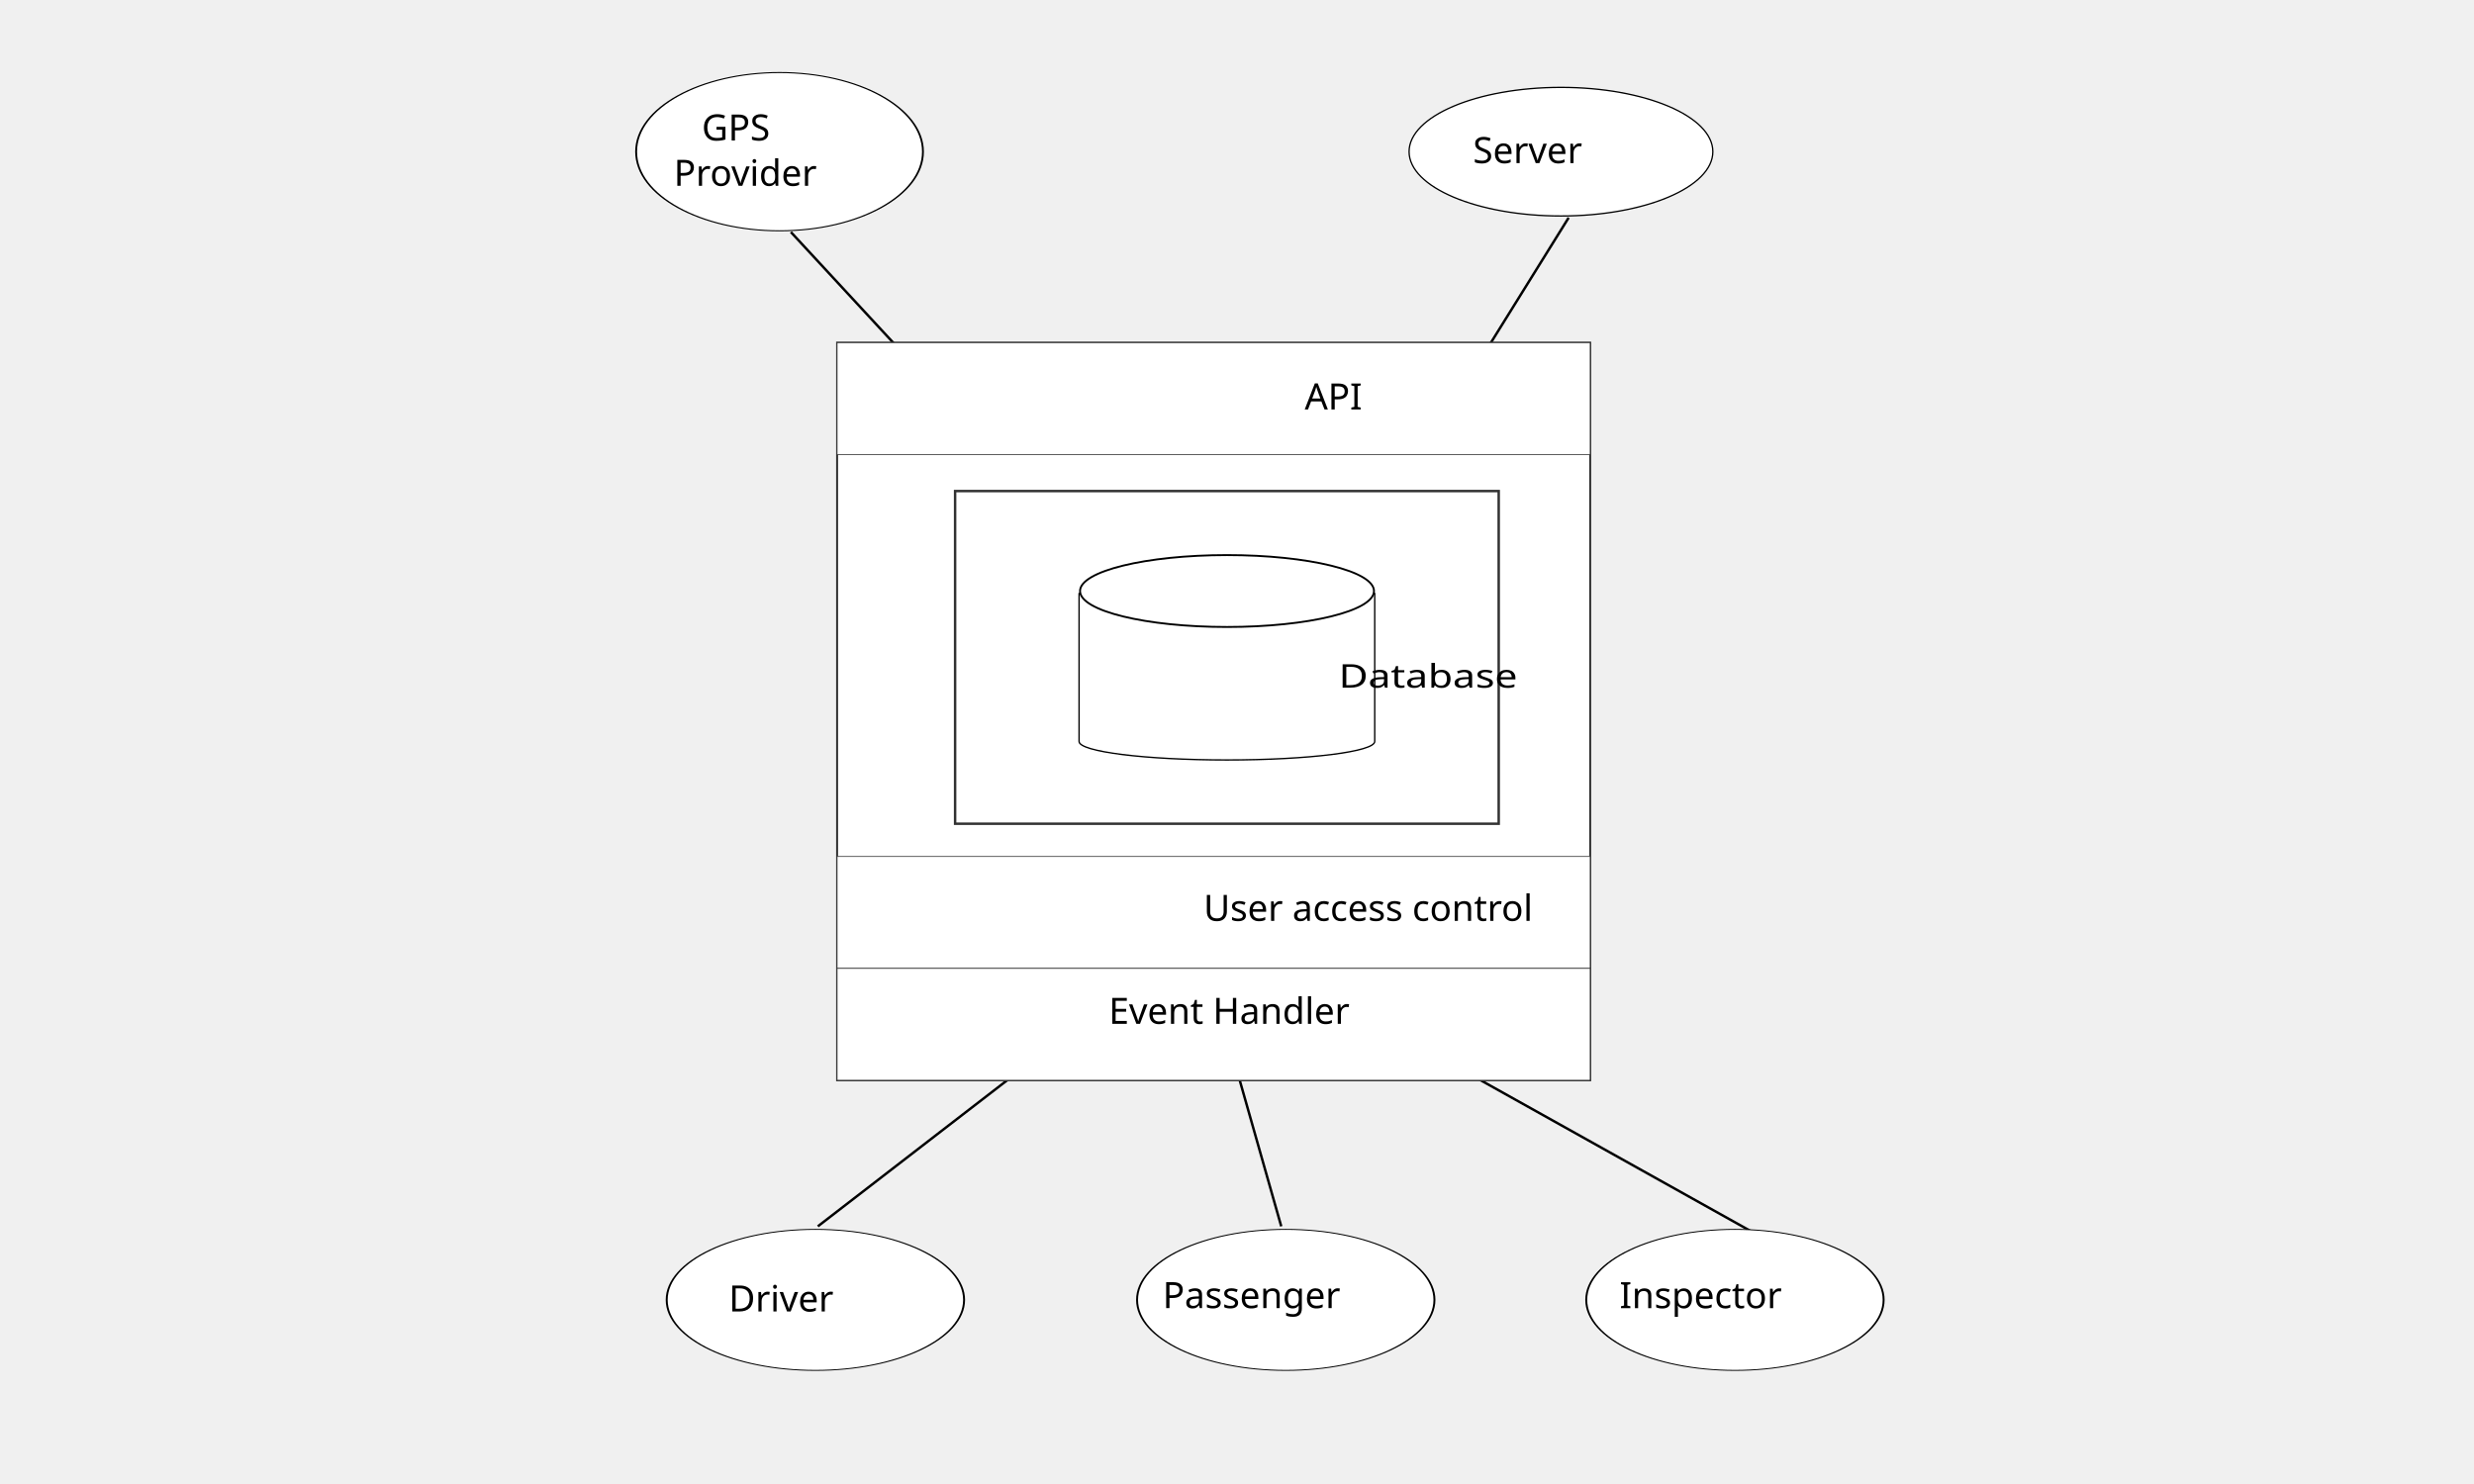
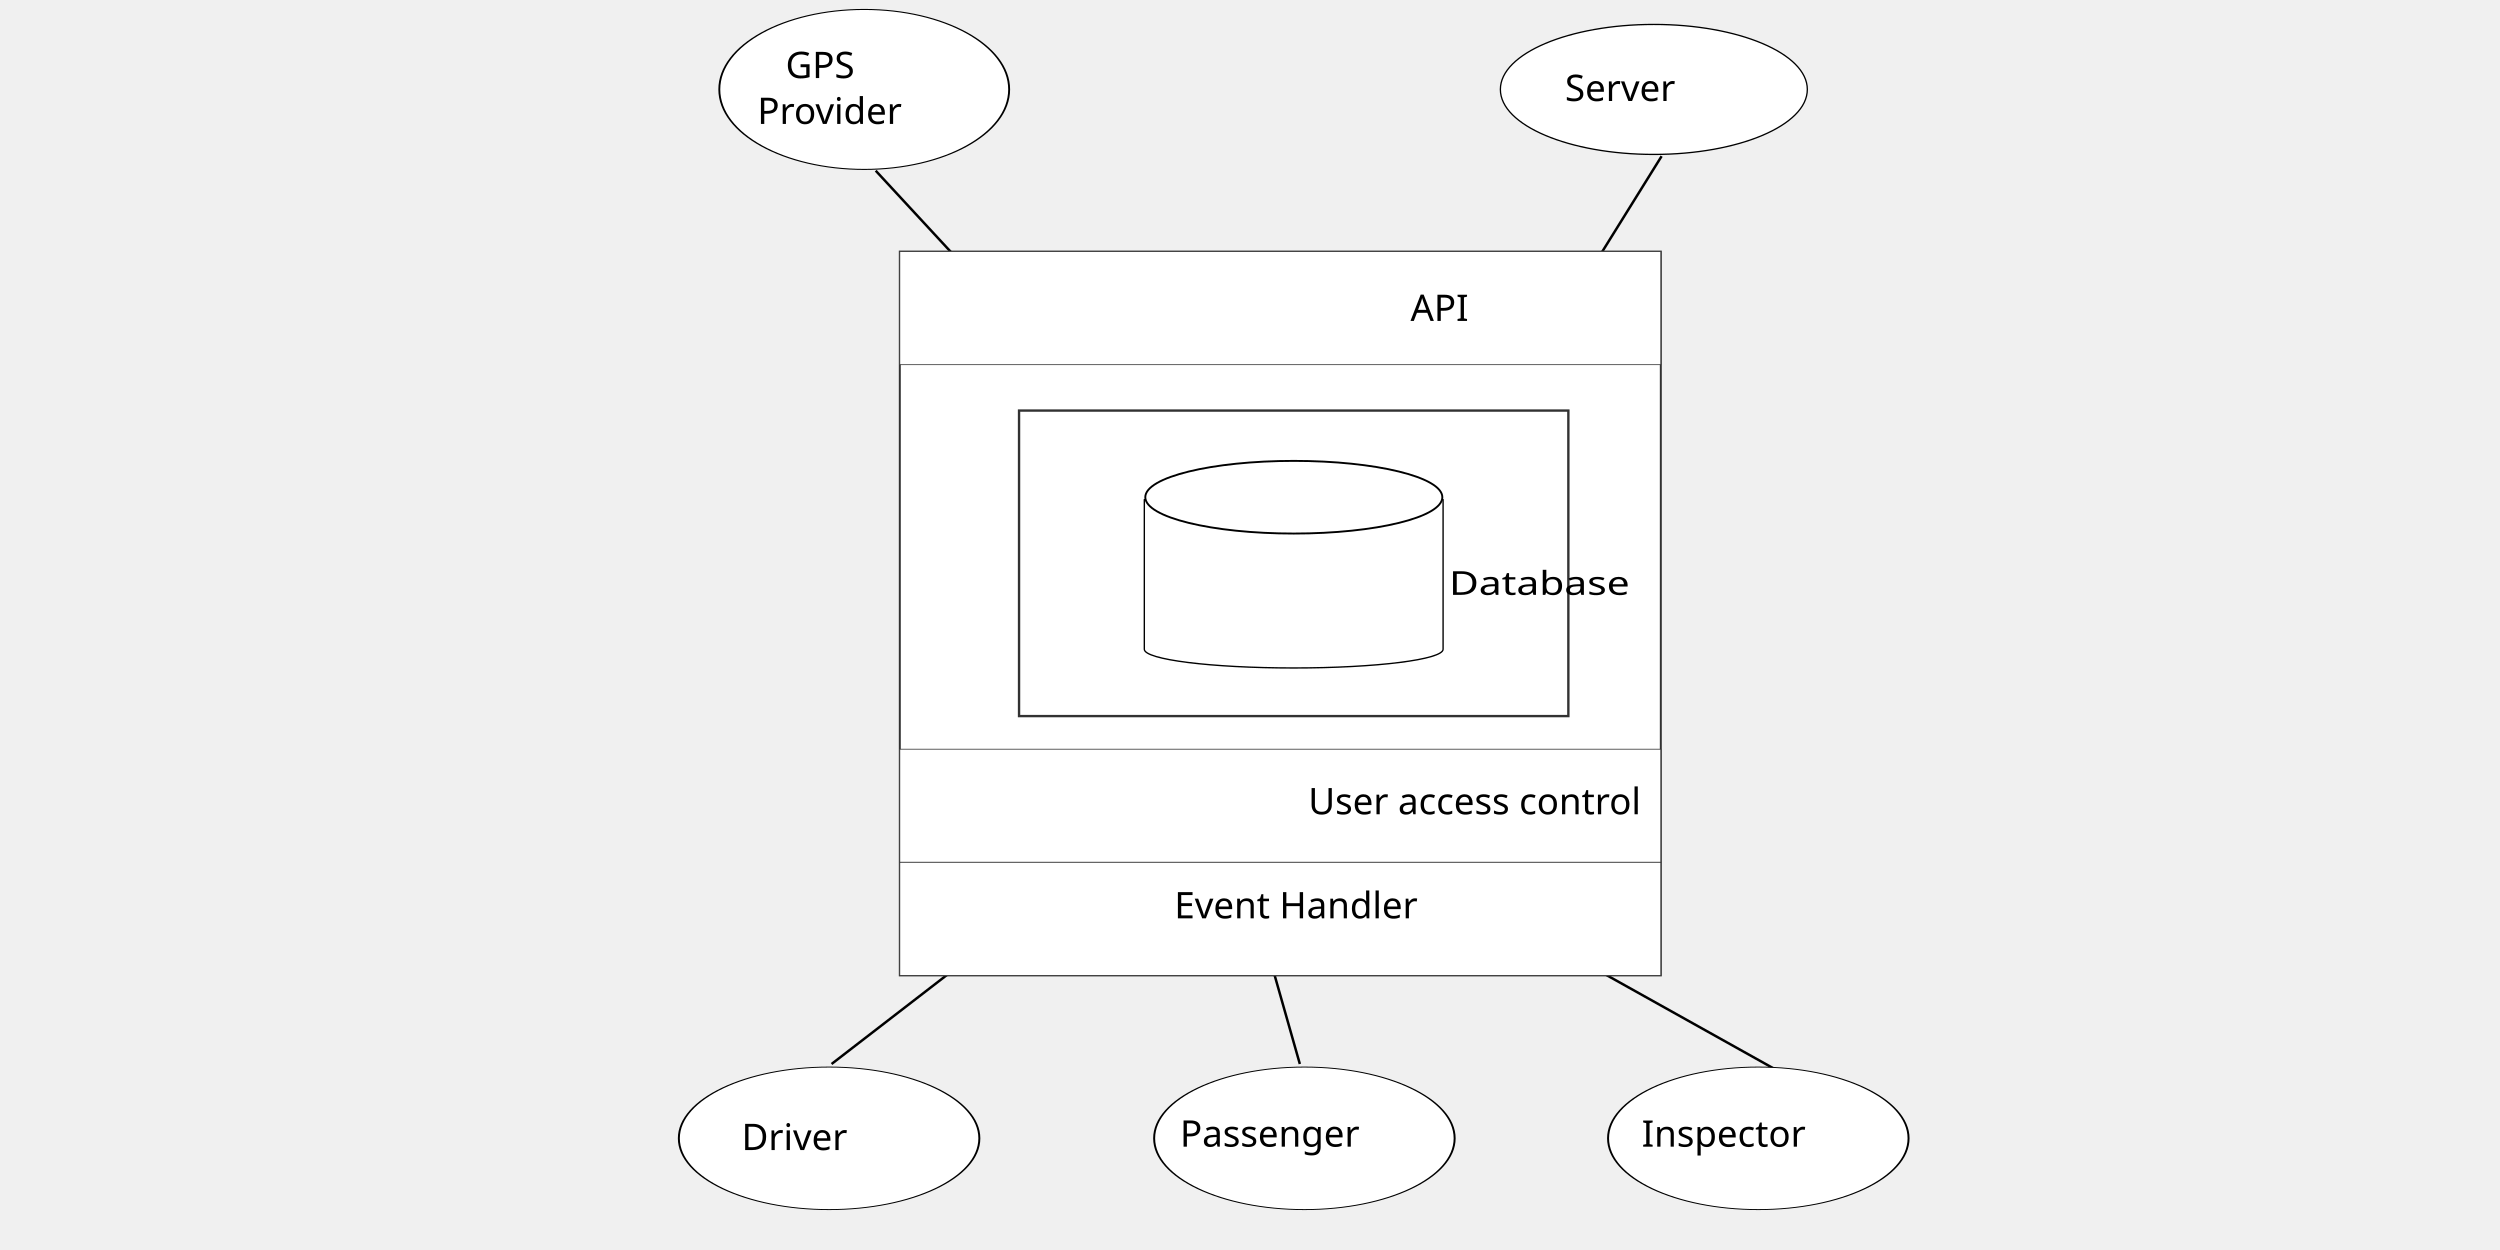
- <svg xmlns="http://www.w3.org/2000/svg" xmlns:ns1="http://schemas.microsoft.com/visio/2003/SVGExtensions/" xmlns:xlink="http://www.w3.org/1999/xlink" width="1000" height="600" viewBox="0 0 750 450" xml:space="preserve" class="st10" version="1.1" id="svg138" style="font-size:12px;overflow:visible;color-interpolation-filters:sRGB;fill:none;fill-rule:evenodd;stroke-linecap:square;stroke-miterlimit:3">
+ <svg xmlns="http://www.w3.org/2000/svg" xmlns:ns1="http://schemas.microsoft.com/visio/2003/SVGExtensions/" xmlns:xlink="http://www.w3.org/1999/xlink" width="1000" height="500" viewBox="0 0 750 375" xml:space="preserve" class="st10" version="1.1" id="svg138" style="font-size:12px;overflow:visible;color-interpolation-filters:sRGB;fill:none;fill-rule:evenodd;stroke-linecap:square;stroke-miterlimit:3">
  <ns1:documentProperties ns1:langID="1033" ns1:metric="true" ns1:viewMarkup="false">
    <ns1:userDefs>
      <ns1:ud ns1:nameU="msvSubprocessMaster" ns1:prompt="" ns1:val="VT4(Rectangle)" />
      <ns1:ud ns1:nameU="msvNoAutoConnect" ns1:val="VT0(1):26" />
    </ns1:userDefs>
  </ns1:documentProperties>
  <style type="text/css" id="style2">
	
		.st1 {fill:#ffffff;stroke:#000000;stroke-linecap:round;stroke-linejoin:round;stroke-width:0.75}
		.st2 {fill:#000000;font-family:Calibri;font-size:2em}
		.st3 {fill:none;stroke:none;stroke-linecap:round;stroke-linejoin:round;stroke-width:0.75}
		.st4 {fill:#000000;font-family:Calibri;font-size:1.333em}
		.st5 {font-size:1em}
		.st6 {fill:#000000;font-family:Calibri;font-size:2.5em}
		.st7 {fill:#000000;font-family:Calibri;font-size:1.167em}
		.st8 {marker-end:url(#mrkr4-41);stroke:#000000;stroke-linecap:round;stroke-linejoin:round;stroke-width:0.238}
		.st9 {fill:#000000;fill-opacity:1;stroke:#000000;stroke-opacity:1;stroke-width:0.086}
		.st10 {fill:none;fill-rule:evenodd;font-size:12px;overflow:visible;stroke-linecap:square;stroke-miterlimit:3}
	
	</style>
  <defs id="Markers">
    <g id="lend4">
      <path d="M 2,1 0,0 2,-1 v 2" style="stroke:none" id="path4" />
    </g>
    <marker id="mrkr4-41" class="st9" ns1:arrowType="4" ns1:arrowSize="2" ns1:setback="23.2087" refX="-23.209" orient="auto" markerUnits="strokeWidth" overflow="visible" style="overflow:visible;fill:#000000;fill-opacity:1;stroke:#000000;stroke-width:0.086;stroke-opacity:1">
      <use xlink:href="#lend4" transform="scale(-11.60437)" id="use7" x="0" y="0" width="100%" height="100%" />
    </marker>
  </defs>
-   <g id="g975">
-     <path id="path1537" d="M 388.413,371.867 373.711,320.138" style="fill:none;stroke:#000000;stroke-width:0.75px;stroke-linecap:butt;stroke-linejoin:miter;stroke-opacity:1" />
-     <path id="path1543" d="m 247.928,371.867 69.153,-53.363" style="fill:none;stroke:#000000;stroke-width:0.75px;stroke-linecap:butt;stroke-linejoin:miter;stroke-opacity:1" />
-     <path id="path1545" d="m 531.076,373.501 -97.468,-54.452" style="fill:none;stroke:#000000;stroke-width:0.75px;stroke-linecap:butt;stroke-linejoin:miter;stroke-opacity:1" />
-     <path id="path1539" d="m 239.76,70.374 80.588,87.123" style="fill:none;stroke:#000000;stroke-width:0.75px;stroke-linecap:butt;stroke-linejoin:miter;stroke-opacity:1" />
-     <path id="path1541" d="M 475.536,66.018 419.995,155.318" style="fill:none;stroke:#000000;stroke-width:0.75px;stroke-linecap:butt;stroke-linejoin:miter;stroke-opacity:1" />
-     <rect y="103.897" x="253.771" height="223.679" width="228.303" id="rect1497" style="fill:#ffffff;fill-opacity:1;stroke:#323232;stroke-width:0.602;stroke-miterlimit:4;stroke-dasharray:none;stroke-dashoffset:0;stroke-opacity:1" />
-     <rect y="259.716" x="253.771" height="33.93" width="228.303" id="rect1497-5" style="font-size:12px;overflow:visible;color-interpolation-filters:sRGB;fill:#ffffff;fill-opacity:1;fill-rule:evenodd;stroke:#323232;stroke-width:0.235;stroke-linecap:square;stroke-miterlimit:4;stroke-dasharray:none;stroke-dashoffset:0;stroke-opacity:1" />
-     <text style="font-style:normal;font-variant:normal;font-weight:normal;font-stretch:normal;font-size:11px;font-family:Calibri;-inkscape-font-specification:'Calibri, Normal';font-variant-ligatures:normal;font-variant-caps:normal;font-variant-numeric:normal;font-feature-settings:normal;text-align:start;writing-mode:lr-tb;text-anchor:start;fill:#000000" id="text59" ns1:langID="2052" class="st4" y="279.239" x="324.835">
-       <ns1:paragraph ns1:horizAlign="1" />
-       <ns1:tabList />User access control</text>
-     <rect y="148.906" x="289.543" height="100.878" width="164.793" id="rect1533" style="fill:#ffffff;fill-opacity:1;stroke:#323232;stroke-width:0.75;stroke-miterlimit:4;stroke-dasharray:none;stroke-dashoffset:0;stroke-opacity:1" />
-     <g transform="translate(-26.79282,-73.37545)" id="g1504">
-       <path style="fill:#ffffff;stroke:#000000;stroke-width:0.413;stroke-linecap:round;stroke-linejoin:round" id="path29" class="st1" d="m 353.918,298.211 a 44.814,5.612 0 1 0 89.629,0 v -44.899 h -89.629 z" />
-       <ellipse style="fill:#ffffff;stroke:#000000;stroke-width:0.574;stroke-linecap:round;stroke-linejoin:round" id="ellipse32" class="st1" ry="10.9" rx="44.556" cy="252.597" cx="398.766" />
-       <text style="font-style:normal;font-variant:normal;font-weight:normal;font-stretch:normal;font-size:11px;font-family:Calibri;-inkscape-font-specification:'Calibri, Normal';font-variant-ligatures:normal;font-variant-caps:normal;font-variant-numeric:normal;font-feature-settings:normal;text-align:start;writing-mode:lr-tb;text-anchor:start;fill:#000000;stroke-width:0.9" id="text34" ns1:langID="2052" class="st2" y="313.293" x="337.781" transform="scale(1.11141,0.8997581)">
-         <ns1:paragraph ns1:horizAlign="1" />
-         <ns1:tabList />Database</text>
-     </g>
-     <rect y="103.897" x="253.771" height="33.93" width="228.303" id="rect1497-9" style="font-size:12px;overflow:visible;color-interpolation-filters:sRGB;fill:#ffffff;fill-opacity:1;fill-rule:evenodd;stroke:#323232;stroke-width:0.235;stroke-linecap:square;stroke-miterlimit:4;stroke-dasharray:none;stroke-dashoffset:0;stroke-opacity:1" />
-     <text style="font-style:normal;font-variant:normal;font-weight:normal;font-stretch:normal;font-size:11px;font-family:Calibri;-inkscape-font-specification:'Calibri, Normal';font-variant-ligatures:normal;font-variant-caps:normal;font-variant-numeric:normal;font-feature-settings:normal;text-align:start;writing-mode:lr-tb;text-anchor:start;fill:#000000" id="text68" ns1:langID="2052" class="st2" y="124.158" x="355.488">
-       <ns1:paragraph ns1:horizAlign="1" />
-       <ns1:tabList />API</text>
-     <g transform="translate(-246.4196,243.6089)" id="g1462">
+   <g id="g16094">
+     <path id="path1537" d="M 389.953,319.199 375.251,267.47" style="fill:none;stroke:#000000;stroke-width:0.75px;stroke-linecap:butt;stroke-linejoin:miter;stroke-opacity:1" />
+     <path id="path1543" d="m 249.468,319.199 69.153,-53.363" style="fill:none;stroke:#000000;stroke-width:0.75px;stroke-linecap:butt;stroke-linejoin:miter;stroke-opacity:1" />
+     <path id="path1545" d="m 532.616,320.833 -97.468,-54.452" style="fill:none;stroke:#000000;stroke-width:0.75px;stroke-linecap:butt;stroke-linejoin:miter;stroke-opacity:1" />
+     <path id="path1539" d="M 262.708,51.208 343.296,138.33" style="fill:none;stroke:#000000;stroke-width:0.75px;stroke-linecap:butt;stroke-linejoin:miter;stroke-opacity:1" />
+     <path id="path1541" d="M 498.483,46.852 442.943,136.152" style="fill:none;stroke:#000000;stroke-width:0.75px;stroke-linecap:butt;stroke-linejoin:miter;stroke-opacity:1" />
+     <g transform="translate(-244.8795,190.9406)" id="g1462">
      <g transform="matrix(0.7950358,0,0,0.3770604,591.1241,-126.6979)" ns1:groupContext="shape" ns1:mID="36" id="shape36-11">
        <ns1:userDefs>
          <ns1:ud ns1:val="VT0(15):26" ns1:nameU="visVersion" />
        </ns1:userDefs>
        <path style="fill:#ffffff;stroke:#000000;stroke-width:0.75;stroke-linecap:round;stroke-linejoin:round" id="path40" class="st1" d="m 0,735.31 a 56.695,56.695 0 1 1 113.39,0 56.695,56.695 0 0 1 -113.39,0 z" />
      </g>
      <text x="635.836" y="153.053" class="st4" ns1:langID="2052" id="text81" style="font-style:normal;font-variant:normal;font-weight:normal;font-stretch:normal;font-size:11px;font-family:Calibri;-inkscape-font-specification:'Calibri, Normal';font-variant-ligatures:normal;font-variant-caps:normal;font-variant-numeric:normal;font-feature-settings:normal;text-align:center;writing-mode:lr-tb;text-anchor:middle;fill:#000000">
        <ns1:paragraph ns1:horizAlign="1" />
        <ns1:tabList />
        <tspan id="tspan1412" x="635.836" y="153.053">Passenger</tspan>
      </text>
    </g>
-     <g transform="translate(-369.1104,-16.60915)" id="g1319">
+     <g transform="translate(-346.1626,-35.77515)" id="g1319">
      <g transform="matrix(0.7668347,0,0,0.4232271,561.9552,-248.5993)" ns1:groupContext="shape" ns1:mID="37" id="shape37-13">
        <ns1:userDefs>
          <ns1:ud ns1:val="VT0(15):26" ns1:nameU="visVersion" />
        </ns1:userDefs>
        <path style="fill:#ffffff;stroke:#000000;stroke-width:0.75;stroke-linecap:round;stroke-linejoin:round" id="path45" class="st1" d="m 0,735.31 a 56.695,56.695 0 1 1 113.39,0 56.695,56.695 0 0 1 -113.39,0 z" />
      </g>
      <text x="605.068" y="59.204" class="st6" ns1:langID="2052" id="text90" style="font-style:normal;font-variant:normal;font-weight:normal;font-stretch:normal;font-size:11px;font-family:Calibri;-inkscape-font-specification:'Calibri, Normal';font-variant-ligatures:normal;font-variant-caps:normal;font-variant-numeric:normal;font-feature-settings:normal;text-align:center;writing-mode:lr-tb;text-anchor:middle;fill:#000000">
        <ns1:paragraph ns1:horizAlign="1" />
        <ns1:tabList />
        <tspan id="tspan1309" x="605.068" y="59.204">GPS</tspan>
        <tspan id="tspan1311" x="605.068" y="72.954">Provider</tspan>
      </text>
    </g>
-     <g transform="translate(343.2699,-125.3513)" id="g1300">
+     <g transform="translate(366.2177,-144.5174)" id="g1300">
      <path d="m 83.896,171.346 a 46.042,19.499 0 1 1 92.084,0 46.042,19.499 0 0 1 -92.084,0 z" class="st1" id="path50" style="fill:#ffffff;stroke:#000000;stroke-width:0.396;stroke-linecap:round;stroke-linejoin:round" />
      <rect x="82.245" y="157.846" width="95.386" height="27" class="st3" id="rect97" style="fill:none;stroke:none;stroke-width:0.75;stroke-linecap:round;stroke-linejoin:round" />
      <text x="129.847" y="174.821" class="st7" ns1:langID="2052" id="text103" style="font-style:normal;font-variant:normal;font-weight:normal;font-stretch:normal;font-size:11px;font-family:Calibri;-inkscape-font-specification:'Calibri, Normal';font-variant-ligatures:normal;font-variant-caps:normal;font-variant-numeric:normal;font-feature-settings:normal;text-align:center;writing-mode:lr-tb;text-anchor:middle;fill:#000000">
        <ns1:paragraph ns1:horizAlign="1" />
        <ns1:tabList />
        <tspan id="tspan1294" x="129.847" y="174.821">Server</tspan>
      </text>
    </g>
-     <g transform="translate(-308.7946,203.5591)" id="g1478">
+     <g transform="translate(-307.2545,150.8909)" id="g1478">
      <g style="font-size:12px;overflow:visible;color-interpolation-filters:sRGB;fill:none;fill-rule:evenodd;stroke-linecap:square;stroke-miterlimit:3" transform="matrix(0.7950358,0,0,0.3770604,510.9098,-86.64808)" ns1:groupContext="shape" ns1:mID="36" id="shape36-11-5">
        <ns1:userDefs>
          <ns1:ud ns1:val="VT0(15):26" ns1:nameU="visVersion" />
        </ns1:userDefs>
        <path style="fill:#ffffff;stroke:#000000;stroke-width:0.75;stroke-linecap:round;stroke-linejoin:round" id="path40-5" class="st1" d="m 0,735.31 a 56.695,56.695 0 1 1 113.39,0 56.695,56.695 0 0 1 -113.39,0 z" />
      </g>
      <text x="555.622" y="194.121" class="st4" ns1:langID="2052" id="text81-1" style="font-style:normal;font-variant:normal;font-weight:normal;font-stretch:normal;font-size:11px;font-family:Calibri;-inkscape-font-specification:'Calibri, Normal';font-variant-ligatures:normal;font-variant-caps:normal;font-variant-numeric:normal;font-feature-settings:normal;text-align:center;writing-mode:lr-tb;text-anchor:middle;overflow:visible;color-interpolation-filters:sRGB;fill:#000000;fill-rule:evenodd;stroke-width:1;stroke-linecap:square;stroke-miterlimit:3">
        <ns1:paragraph ns1:horizAlign="1" />
        <ns1:tabList />
        <tspan id="tspan1471" x="555.622" y="194.121">Driver</tspan>
      </text>
    </g>
-     <g transform="translate(-103.9583,121.1625)" id="g1469">
+     <g transform="translate(-102.4182,68.49428)" id="g1469">
      <g style="font-size:12px;overflow:visible;color-interpolation-filters:sRGB;fill:none;fill-rule:evenodd;stroke-linecap:square;stroke-miterlimit:3" transform="matrix(0.7950358,0,0,0.3770604,584.8357,-4.251506)" ns1:groupContext="shape" ns1:mID="36" id="shape36-11-0">
        <ns1:userDefs>
          <ns1:ud ns1:val="VT0(15):26" ns1:nameU="visVersion" />
        </ns1:userDefs>
        <path style="fill:#ffffff;stroke:#000000;stroke-width:0.75;stroke-linecap:round;stroke-linejoin:round" id="path40-0" class="st1" d="m 0,735.31 a 56.695,56.695 0 1 1 113.39,0 56.695,56.695 0 0 1 -113.39,0 z" />
      </g>
      <text x="629.548" y="275.518" class="st4" ns1:langID="2052" id="text81-2" style="font-style:normal;font-variant:normal;font-weight:normal;font-stretch:normal;font-size:11px;font-family:Calibri;-inkscape-font-specification:'Calibri, Normal';font-variant-ligatures:normal;font-variant-caps:normal;font-variant-numeric:normal;font-feature-settings:normal;text-align:center;writing-mode:lr-tb;text-anchor:middle;overflow:visible;color-interpolation-filters:sRGB;fill:#000000;fill-rule:evenodd;stroke-width:1;stroke-linecap:square;stroke-miterlimit:3">
        <ns1:paragraph ns1:horizAlign="1" />
        <ns1:tabList />
        <tspan id="tspan1455" x="629.548" y="275.518">Inspector</tspan>
      </text>
    </g>
-     <rect y="293.646" x="253.771" height="33.93" width="228.303" id="rect1497-3" style="font-size:12px;overflow:visible;color-interpolation-filters:sRGB;fill:#ffffff;fill-opacity:1;fill-rule:evenodd;stroke:#323232;stroke-width:0.235;stroke-linecap:square;stroke-miterlimit:4;stroke-dasharray:none;stroke-dashoffset:0;stroke-opacity:1" />
-     <text style="font-style:normal;font-variant:normal;font-weight:normal;font-stretch:normal;font-size:11px;font-family:Calibri;-inkscape-font-specification:'Calibri, Normal';font-variant-ligatures:normal;font-variant-caps:normal;font-variant-numeric:normal;font-feature-settings:normal;text-align:start;writing-mode:lr-tb;text-anchor:start;overflow:visible;color-interpolation-filters:sRGB;fill:#000000;fill-rule:evenodd;stroke-width:1;stroke-linecap:square;stroke-miterlimit:3" id="text59-8" ns1:langID="2052" class="st4" y="310.459" x="336.139">
-       <ns1:paragraph ns1:horizAlign="1" />
-       <ns1:tabList />
-       <tspan y="310.459" x="336.139" id="tspan1495">Event Handler</tspan>
-     </text>
+     <g transform="translate(0,17.71141)" id="g9759">
+       <rect style="fill:#ffffff;fill-opacity:1;stroke:#323232;stroke-width:0.593;stroke-miterlimit:4;stroke-dasharray:none;stroke-dashoffset:0;stroke-opacity:1" id="rect1497" width="228.303" height="217.145" x="269.942" y="57.763" />
+       <rect style="font-size:12px;overflow:visible;color-interpolation-filters:sRGB;fill:#ffffff;fill-opacity:1;fill-rule:evenodd;stroke:#323232;stroke-width:0.235;stroke-linecap:square;stroke-miterlimit:4;stroke-dasharray:none;stroke-dashoffset:0;stroke-opacity:1" id="rect1497-5" width="228.303" height="33.93" x="269.942" y="207.047" />
+       <text x="341.007" y="226.571" class="st4" ns1:langID="2052" id="text59" style="font-style:normal;font-variant:normal;font-weight:normal;font-stretch:normal;font-size:11px;font-family:Calibri;-inkscape-font-specification:'Calibri, Normal';font-variant-ligatures:normal;font-variant-caps:normal;font-variant-numeric:normal;font-feature-settings:normal;text-align:start;writing-mode:lr-tb;text-anchor:start;fill:#000000">
+         <ns1:paragraph ns1:horizAlign="1" />
+         <ns1:tabList />User access control</text>
+       <rect style="fill:#ffffff;fill-opacity:1;stroke:#323232;stroke-width:0.715;stroke-miterlimit:4;stroke-dasharray:none;stroke-dashoffset:0;stroke-opacity:1" id="rect1533" width="164.793" height="91.655" x="305.714" y="105.46" />
+       <g id="g1504" transform="translate(-10.62153,-121.143)">
+         <path d="m 353.918,298.211 a 44.814,5.612 0 1 0 89.629,0 v -44.899 h -89.629 z" class="st1" id="path29" style="fill:#ffffff;stroke:#000000;stroke-width:0.413;stroke-linecap:round;stroke-linejoin:round" />
+         <ellipse cx="398.766" cy="252.597" rx="44.556" ry="10.9" class="st1" id="ellipse32" style="fill:#ffffff;stroke:#000000;stroke-width:0.574;stroke-linecap:round;stroke-linejoin:round" />
+         <text transform="scale(1.11141,0.8997581)" x="337.781" y="313.293" class="st2" ns1:langID="2052" id="text34" style="font-style:normal;font-variant:normal;font-weight:normal;font-stretch:normal;font-size:11px;font-family:Calibri;-inkscape-font-specification:'Calibri, Normal';font-variant-ligatures:normal;font-variant-caps:normal;font-variant-numeric:normal;font-feature-settings:normal;text-align:start;writing-mode:lr-tb;text-anchor:start;fill:#000000;stroke-width:0.9">
+           <ns1:paragraph ns1:horizAlign="1" />
+           <ns1:tabList />Database</text>
+       </g>
+       <rect style="font-size:12px;overflow:visible;color-interpolation-filters:sRGB;fill:#ffffff;fill-opacity:1;fill-rule:evenodd;stroke:#323232;stroke-width:0.235;stroke-linecap:square;stroke-miterlimit:4;stroke-dasharray:none;stroke-dashoffset:0;stroke-opacity:1" id="rect1497-9" width="228.303" height="33.93" x="269.942" y="57.763" />
+       <text x="371.659" y="78.569" class="st2" ns1:langID="2052" id="text68" style="font-style:normal;font-variant:normal;font-weight:normal;font-stretch:normal;font-size:11px;font-family:Calibri;-inkscape-font-specification:'Calibri, Normal';font-variant-ligatures:normal;font-variant-caps:normal;font-variant-numeric:normal;font-feature-settings:normal;text-align:start;writing-mode:lr-tb;text-anchor:start;fill:#000000">
+         <ns1:paragraph ns1:horizAlign="1" />
+         <ns1:tabList />API</text>
+       <rect style="font-size:12px;overflow:visible;color-interpolation-filters:sRGB;fill:#ffffff;fill-opacity:1;fill-rule:evenodd;stroke:#323232;stroke-width:0.235;stroke-linecap:square;stroke-miterlimit:4;stroke-dasharray:none;stroke-dashoffset:0;stroke-opacity:1" id="rect1497-3" width="228.303" height="33.93" x="269.942" y="240.977" />
+       <text x="352.31" y="257.79" class="st4" ns1:langID="2052" id="text59-8" style="font-style:normal;font-variant:normal;font-weight:normal;font-stretch:normal;font-size:11px;font-family:Calibri;-inkscape-font-specification:'Calibri, Normal';font-variant-ligatures:normal;font-variant-caps:normal;font-variant-numeric:normal;font-feature-settings:normal;text-align:start;writing-mode:lr-tb;text-anchor:start;overflow:visible;color-interpolation-filters:sRGB;fill:#000000;fill-rule:evenodd;stroke-width:1;stroke-linecap:square;stroke-miterlimit:3">
+         <ns1:paragraph ns1:horizAlign="1" />
+         <ns1:tabList />
+         <tspan id="tspan1495" x="352.31" y="257.79">Event Handler</tspan>
+       </text>
+     </g>
  </g>
</svg>
